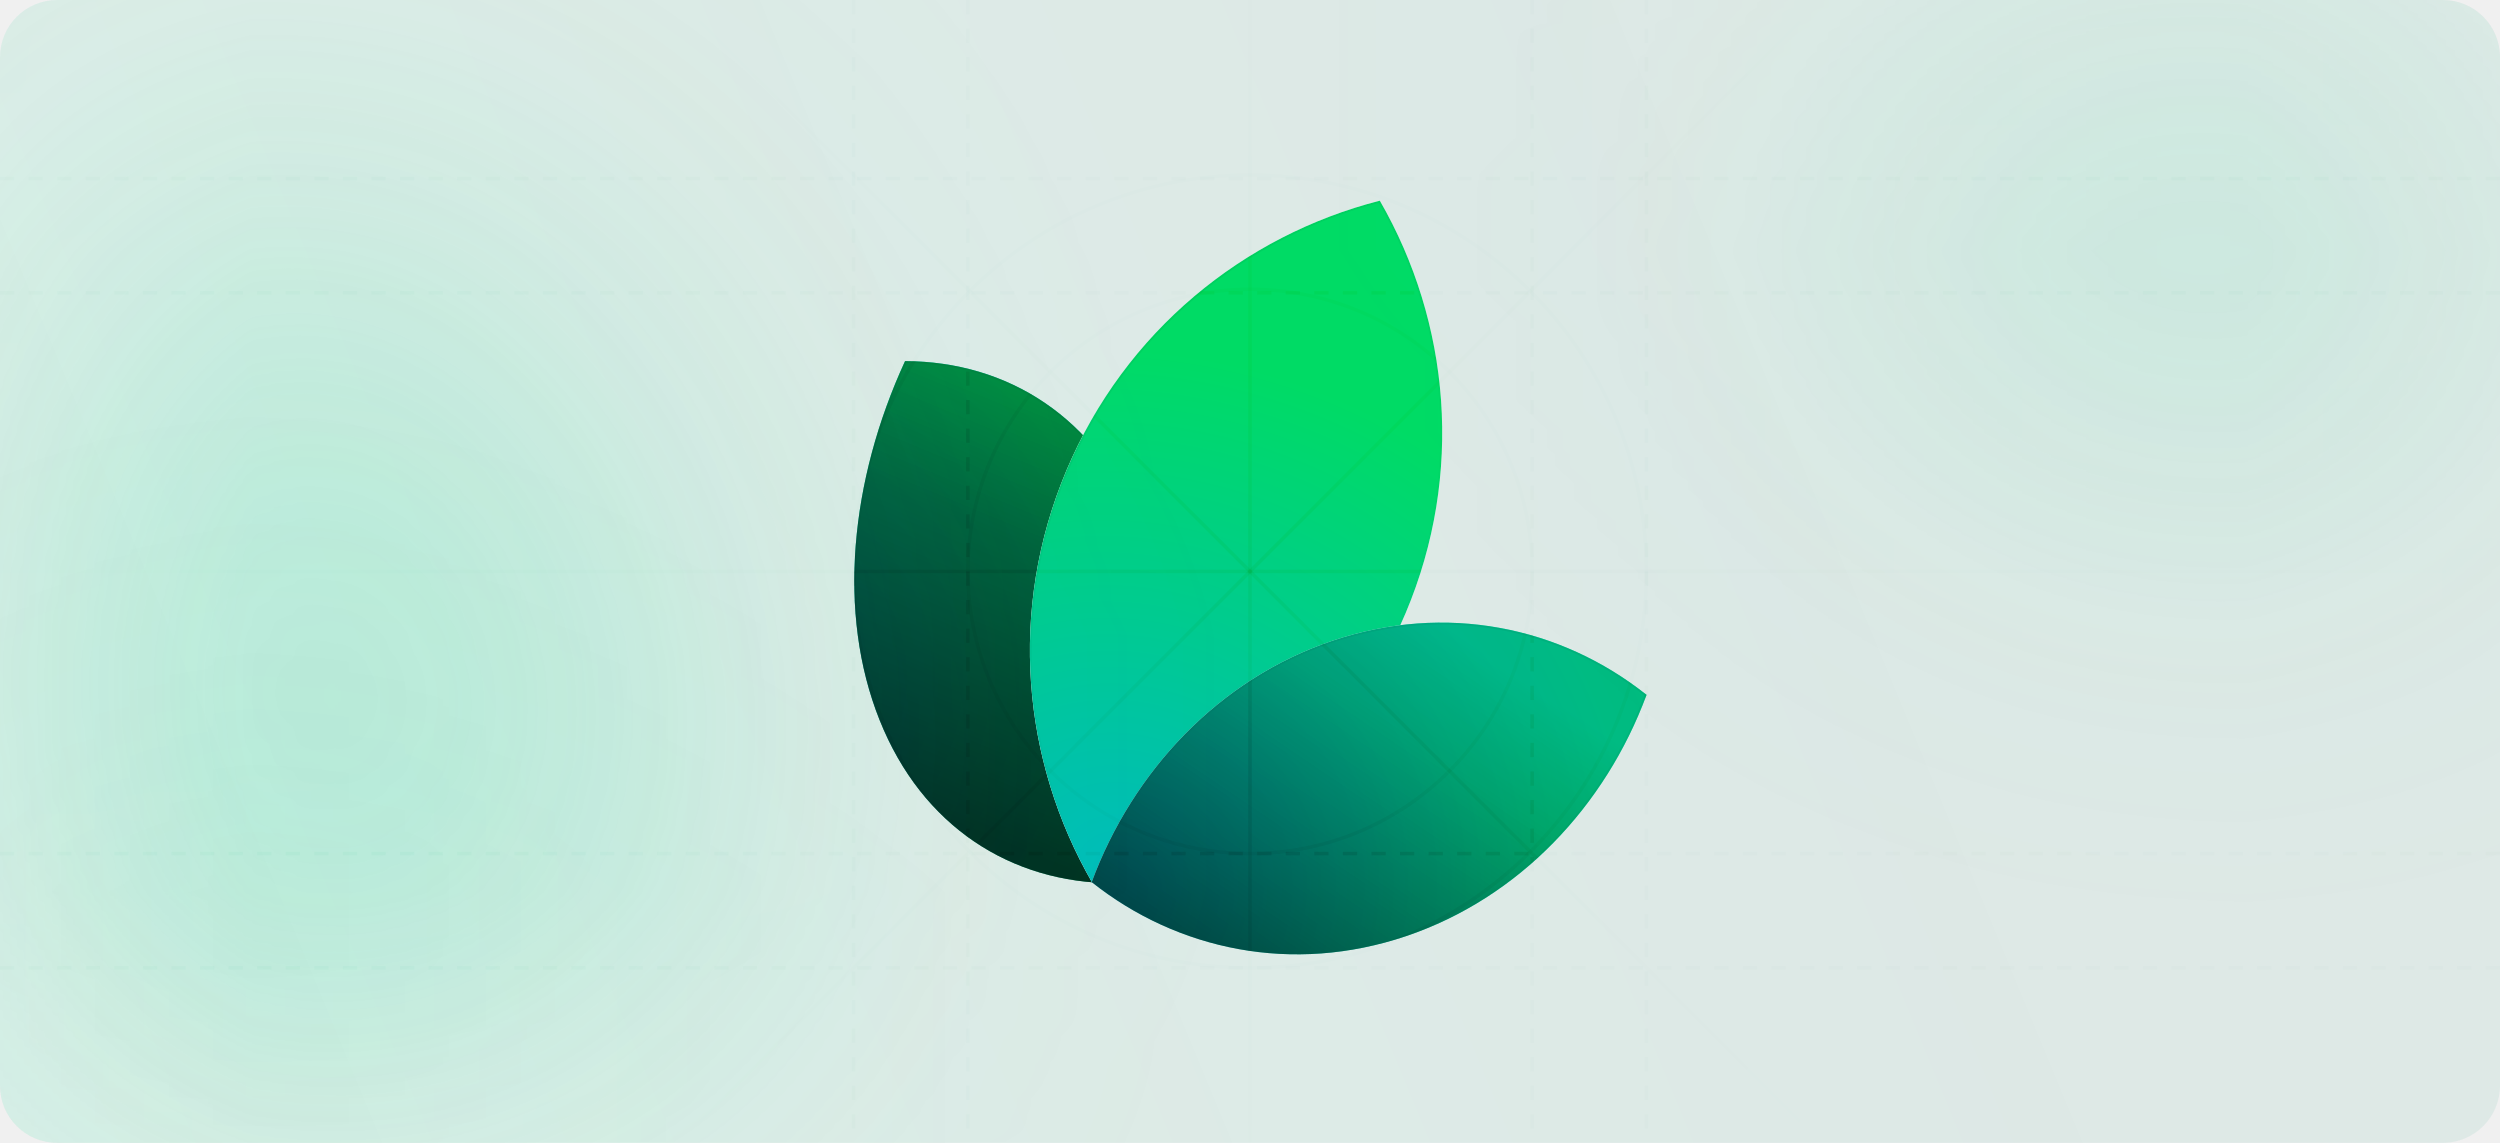
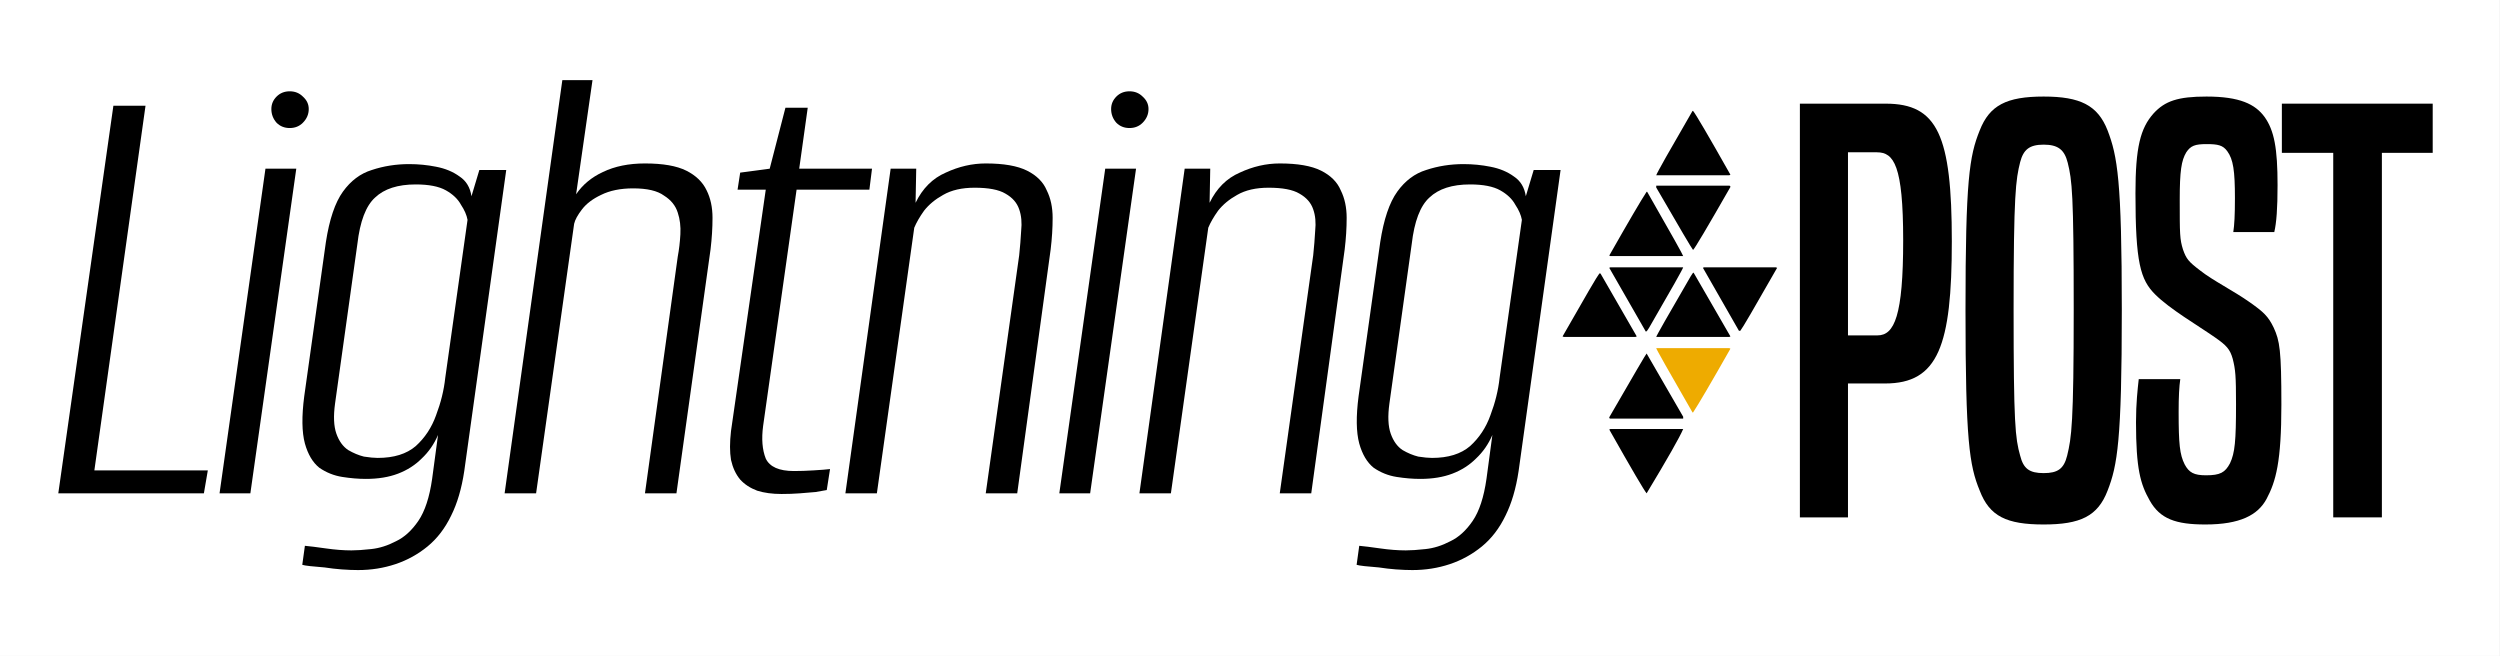
- <svg xmlns="http://www.w3.org/2000/svg" width="700" height="320" viewBox="0 0 700 320" fill="none">
-   <g clip-path="url(#clip0_2862_278)">
-     <rect width="700" height="320" rx="16" fill="url(#paint0_linear_2862_278)" />
-     <path d="M311.889 247.3C283.097 247.215 258.226 231.466 246.292 201.629C234.357 171.793 238.02 134.523 253.414 101.112C282.206 101.197 307.077 116.945 319.011 146.782C330.946 176.619 327.283 213.888 311.889 247.3Z" fill="white" />
-     <path d="M311.889 247.3C283.097 247.215 258.226 231.466 246.292 201.629C234.357 171.793 238.02 134.523 253.414 101.112C282.206 101.197 307.077 116.945 319.011 146.782C330.946 176.619 327.283 213.888 311.889 247.3Z" fill="url(#paint1_radial_2862_278)" />
-     <path d="M311.889 247.3C283.097 247.215 258.226 231.466 246.292 201.629C234.357 171.793 238.02 134.523 253.414 101.112C282.206 101.197 307.077 116.945 319.011 146.782C330.946 176.619 327.283 213.888 311.889 247.3Z" fill="black" fill-opacity="0.5" style="mix-blend-mode:hard-light" />
-     <path d="M311.889 247.3C283.097 247.215 258.226 231.466 246.292 201.629C234.357 171.793 238.02 134.523 253.414 101.112C282.206 101.197 307.077 116.945 319.011 146.782C330.946 176.619 327.283 213.888 311.889 247.3Z" fill="url(#paint2_linear_2862_278)" fill-opacity="0.5" style="mix-blend-mode:hard-light" />
-     <path d="M311.72 247.034C283.108 246.887 258.409 231.208 246.538 201.531C234.656 171.825 238.271 134.702 253.583 101.377C282.195 101.524 306.894 117.203 318.765 146.88C330.647 176.586 327.031 213.709 311.72 247.034Z" stroke="url(#paint3_linear_2862_278)" stroke-opacity="0.05" stroke-width="0.531" />
-     <path d="M305.839 247.174C343.92 237.419 377.154 210.619 393.585 171.64C410.017 132.661 405.98 90.199 386.347 56.193C348.266 65.948 315.032 92.749 298.601 131.728C282.169 170.706 286.206 213.168 305.839 247.174Z" fill="white" />
-     <path d="M305.839 247.174C343.92 237.419 377.154 210.619 393.585 171.64C410.017 132.661 405.98 90.199 386.347 56.193C348.266 65.948 315.032 92.749 298.601 131.728C282.169 170.706 286.206 213.168 305.839 247.174Z" fill="url(#paint4_radial_2862_278)" />
-     <path d="M393.341 171.537C376.971 210.369 343.89 237.091 305.969 246.867C286.462 212.959 282.476 170.663 298.845 131.831C315.215 92.998 348.295 66.276 386.217 56.5C405.724 90.408 409.71 132.704 393.341 171.537Z" stroke="url(#paint5_linear_2862_278)" stroke-opacity="0.05" stroke-width="0.531" />
-     <path d="M305.686 246.995C329.75 266.114 361.965 272.832 393.671 262.129C425.376 251.426 449.499 225.691 461.03 194.556C436.967 175.437 404.751 168.719 373.046 179.422C341.34 190.125 317.217 215.86 305.686 246.995Z" fill="white" />
-     <path d="M305.686 246.995C329.75 266.114 361.965 272.832 393.671 262.129C425.376 251.426 449.499 225.691 461.03 194.556C436.967 175.437 404.751 168.719 373.046 179.422C341.34 190.125 317.217 215.86 305.686 246.995Z" fill="url(#paint6_radial_2862_278)" />
-     <path d="M305.686 246.995C329.75 266.114 361.965 272.832 393.671 262.129C425.376 251.426 449.499 225.691 461.03 194.556C436.967 175.437 404.751 168.719 373.046 179.422C341.34 190.125 317.217 215.86 305.686 246.995Z" fill="black" fill-opacity="0.2" style="mix-blend-mode:hard-light" />
-     <path d="M305.686 246.995C329.75 266.114 361.965 272.832 393.671 262.129C425.376 251.426 449.499 225.691 461.03 194.556C436.967 175.437 404.751 168.719 373.046 179.422C341.34 190.125 317.217 215.86 305.686 246.995Z" fill="url(#paint7_linear_2862_278)" fill-opacity="0.5" style="mix-blend-mode:hard-light" />
-     <path d="M393.586 261.878C362.035 272.529 329.981 265.88 306.002 246.907C317.535 215.919 341.571 190.327 373.13 179.673C404.682 169.023 436.736 175.671 460.715 194.644C449.182 225.632 425.146 251.224 393.586 261.878Z" stroke="url(#paint8_linear_2862_278)" stroke-opacity="0.05" stroke-width="0.531" />
-     <g opacity="0.8" filter="url(#filter0_f_2862_278)">
-       <circle cx="660" cy="-60" r="160" fill="#18E299" fill-opacity="0.4" />
-     </g>
-     <g opacity="0.8" filter="url(#filter1_f_2862_278)">
-       <circle cx="20" cy="213" r="160" fill="#18E299" fill-opacity="0.33" />
-     </g>
-     <g opacity="0.8" filter="url(#filter2_f_2862_278)">
-       <circle cx="660" cy="480" r="160" fill="#18E299" fill-opacity="0.52" />
-     </g>
-     <g opacity="0.8" filter="url(#filter3_f_2862_278)">
-       <circle cx="20" cy="413" r="160" fill="#18E299" fill-opacity="0.22" />
-     </g>
-     <g style="mix-blend-mode:overlay" opacity="0.1">
-       <path d="M0 50H700" stroke="black" stroke-dasharray="4 4" />
-     </g>
-     <g style="mix-blend-mode:overlay" opacity="0.1">
-       <path d="M0 82H700" stroke="black" stroke-dasharray="4 4" />
-     </g>
-     <g style="mix-blend-mode:overlay" opacity="0.1">
-       <path d="M239 0L239 320" stroke="black" stroke-dasharray="4 4" />
-     </g>
-     <g style="mix-blend-mode:overlay" opacity="0.1">
-       <path d="M271 0L271 320" stroke="black" stroke-dasharray="4 4" />
-     </g>
-     <g style="mix-blend-mode:overlay" opacity="0.1">
-       <path d="M461 0L461 320" stroke="black" stroke-dasharray="4 4" />
-     </g>
-     <g style="mix-blend-mode:overlay" opacity="0.1">
-       <path d="M350 0L350 320" stroke="url(#paint9_linear_2862_278)" />
-     </g>
-     <g style="mix-blend-mode:overlay" opacity="0.1">
-       <path d="M429 0L429 320" stroke="black" stroke-dasharray="4 4" />
-     </g>
-     <g style="mix-blend-mode:overlay" opacity="0.1">
-       <path d="M0 271H700" stroke="black" stroke-dasharray="4 4" />
-     </g>
-     <g style="mix-blend-mode:overlay" opacity="0.1">
-       <path d="M0 239H700" stroke="black" stroke-dasharray="4 4" />
-     </g>
-     <g style="mix-blend-mode:overlay" opacity="0.1">
-       <path d="M0 160H700" stroke="url(#paint10_linear_2862_278)" />
-     </g>
-     <g style="mix-blend-mode:overlay" opacity="0.1">
-       <path d="M511 -1L189 321" stroke="url(#paint11_linear_2862_278)" />
-     </g>
-     <g style="mix-blend-mode:overlay" opacity="0.1">
-       <path d="M511 321L189 -1" stroke="url(#paint12_linear_2862_278)" />
-     </g>
-     <g style="mix-blend-mode:overlay" opacity="0.05">
-       <circle cx="350" cy="160" r="111" stroke="black" />
-     </g>
-     <g style="mix-blend-mode:overlay" opacity="0.05">
-       <circle cx="350" cy="160" r="79" stroke="black" />
-     </g>
-   </g>
-   <defs>
-     <filter id="filter0_f_2862_278" x="260" y="-460" width="800" height="800" filterUnits="userSpaceOnUse" color-interpolation-filters="sRGB">
-       <feFlood flood-opacity="0" result="BackgroundImageFix" />
-       <feBlend mode="normal" in="SourceGraphic" in2="BackgroundImageFix" result="shape" />
-       <feGaussianBlur stdDeviation="120" result="effect1_foregroundBlur_2862_278" />
-     </filter>
-     <filter id="filter1_f_2862_278" x="-380" y="-187" width="800" height="800" filterUnits="userSpaceOnUse" color-interpolation-filters="sRGB">
-       <feFlood flood-opacity="0" result="BackgroundImageFix" />
-       <feBlend mode="normal" in="SourceGraphic" in2="BackgroundImageFix" result="shape" />
-       <feGaussianBlur stdDeviation="120" result="effect1_foregroundBlur_2862_278" />
-     </filter>
-     <filter id="filter2_f_2862_278" x="260" y="80" width="800" height="800" filterUnits="userSpaceOnUse" color-interpolation-filters="sRGB">
-       <feFlood flood-opacity="0" result="BackgroundImageFix" />
-       <feBlend mode="normal" in="SourceGraphic" in2="BackgroundImageFix" result="shape" />
-       <feGaussianBlur stdDeviation="120" result="effect1_foregroundBlur_2862_278" />
-     </filter>
-     <filter id="filter3_f_2862_278" x="-380" y="13" width="800" height="800" filterUnits="userSpaceOnUse" color-interpolation-filters="sRGB">
-       <feFlood flood-opacity="0" result="BackgroundImageFix" />
-       <feBlend mode="normal" in="SourceGraphic" in2="BackgroundImageFix" result="shape" />
-       <feGaussianBlur stdDeviation="120" result="effect1_foregroundBlur_2862_278" />
-     </filter>
-     <linearGradient id="paint0_linear_2862_278" x1="1.04308e-05" y1="320" x2="710.784" y2="26.079" gradientUnits="userSpaceOnUse">
-       <stop stop-color="#18E299" stop-opacity="0.09" />
-       <stop offset="0.729" stop-color="#0D9373" stop-opacity="0.08" />
-     </linearGradient>
-     <radialGradient id="paint1_radial_2862_278" cx="0" cy="0" r="1" gradientUnits="userSpaceOnUse" gradientTransform="translate(208.697 189.703) rotate(-10.029) scale(169.097 167.466)">
-       <stop stop-color="#00B0BB" />
-       <stop offset="1" stop-color="#00DB65" />
-     </radialGradient>
-     <linearGradient id="paint2_linear_2862_278" x1="306.587" y1="93.56" x2="252.341" y2="224.228" gradientUnits="userSpaceOnUse">
-       <stop stop-color="#18E299" />
-       <stop offset="1" />
-     </linearGradient>
-     <linearGradient id="paint3_linear_2862_278" x1="311.84" y1="123.717" x2="253.579" y2="224.761" gradientUnits="userSpaceOnUse">
-       <stop />
-       <stop offset="1" stop-opacity="0" />
-     </linearGradient>
-     <radialGradient id="paint4_radial_2862_278" cx="0" cy="0" r="1" gradientUnits="userSpaceOnUse" gradientTransform="translate(313.407 243.64) rotate(-75.7542) scale(203.632 223.902)">
-       <stop stop-color="#00BBBB" />
-       <stop offset="0.713" stop-color="#00DB65" />
-     </radialGradient>
-     <linearGradient id="paint5_linear_2862_278" x1="308.586" y1="102.284" x2="383.487" y2="201.169" gradientUnits="userSpaceOnUse">
-       <stop />
-       <stop offset="1" stop-opacity="0" />
-     </linearGradient>
-     <radialGradient id="paint6_radial_2862_278" cx="0" cy="0" r="1" gradientUnits="userSpaceOnUse" gradientTransform="translate(311.447 249.925) rotate(-20.3524) scale(174.776 163.096)">
-       <stop stop-color="#00B0BB" />
-       <stop offset="1" stop-color="#00DB65" />
-     </radialGradient>
-     <linearGradient id="paint7_linear_2862_278" x1="395.843" y1="169.781" x2="332.121" y2="263.82" gradientUnits="userSpaceOnUse">
-       <stop stop-color="#00B1BC" />
-       <stop offset="1" />
-     </linearGradient>
-     <linearGradient id="paint8_linear_2862_278" x1="395.843" y1="169.781" x2="370.991" y2="271.799" gradientUnits="userSpaceOnUse">
-       <stop />
-       <stop offset="1" stop-opacity="0" />
-     </linearGradient>
-     <linearGradient id="paint9_linear_2862_278" x1="350" y1="0" x2="350" y2="320" gradientUnits="userSpaceOnUse">
-       <stop stop-opacity="0" />
-       <stop offset="0" stop-opacity="0.3" />
-       <stop offset="0.333" />
-       <stop offset="0.667" />
-       <stop offset="1" stop-opacity="0.3" />
-     </linearGradient>
-     <linearGradient id="paint10_linear_2862_278" x1="0" y1="160" x2="700" y2="160" gradientUnits="userSpaceOnUse">
-       <stop stop-opacity="0.1" />
-       <stop offset="0.5" />
-       <stop offset="1" stop-opacity="0.1" />
-     </linearGradient>
-     <linearGradient id="paint11_linear_2862_278" x1="511" y1="-1" x2="189" y2="321" gradientUnits="userSpaceOnUse">
-       <stop stop-opacity="0.1" />
-       <stop offset="0.5" />
-       <stop offset="1" stop-opacity="0.1" />
-     </linearGradient>
-     <linearGradient id="paint12_linear_2862_278" x1="511" y1="321" x2="189" y2="-1" gradientUnits="userSpaceOnUse">
-       <stop stop-opacity="0.1" />
-       <stop offset="0.5" />
-       <stop offset="1" stop-opacity="0.1" />
-     </linearGradient>
-     <clipPath id="clip0_2862_278">
-       <rect width="700" height="320" rx="16" fill="white" />
-     </clipPath>
-   </defs>
+ <svg xmlns="http://www.w3.org/2000/svg" width="892" height="234" viewBox="0 0 892 234" fill="none">
+   <rect width="891.8" height="234" fill="white" />
+   <path d="M20.8 176.02L40.456 37.726H51.922L33.67 167.83H74.152L72.748 176.02H20.8Z" fill="black" />
+   <path d="M78.335 176.02L94.715 60.19H105.713L89.333 176.02H78.335ZM103.373 45.682C101.501 45.682 99.941 45.058 98.693 43.81C97.445 42.406 96.821 40.768 96.821 38.896C96.821 37.18 97.445 35.698 98.693 34.45C99.941 33.202 101.501 32.578 103.373 32.578C105.245 32.578 106.805 33.202 108.053 34.45C109.457 35.698 110.159 37.18 110.159 38.896C110.159 40.768 109.457 42.406 108.053 43.81C106.805 45.058 105.245 45.682 103.373 45.682Z" fill="black" />
+   <path d="M127.74 203.398C126.024 203.398 124.074 203.32 121.89 203.164C119.862 203.008 117.834 202.774 115.806 202.462C113.778 202.306 112.062 202.15 110.658 201.994C109.254 201.838 108.318 201.682 107.85 201.526L108.786 194.74C110.502 194.896 112.998 195.208 116.274 195.676C119.55 196.144 122.592 196.378 125.4 196.378C127.272 196.378 129.612 196.222 132.42 195.91C135.384 195.598 138.348 194.662 141.312 193.102C144.276 191.698 146.928 189.28 149.268 185.848C151.608 182.416 153.246 177.424 154.182 170.872L156.288 155.194C154.884 158.47 152.934 161.278 150.438 163.618C148.098 165.958 145.29 167.752 142.014 169C138.738 170.248 134.916 170.872 130.548 170.872C127.896 170.872 125.088 170.638 122.124 170.17C119.16 169.702 116.43 168.61 113.934 166.894C111.594 165.022 109.878 162.136 108.786 158.236C107.694 154.18 107.616 148.564 108.552 141.388L116.274 86.398C117.522 78.286 119.55 72.28 122.358 68.38C125.166 64.48 128.598 61.906 132.654 60.658C136.866 59.254 141.312 58.552 145.992 58.552C149.268 58.552 152.466 58.864 155.586 59.488C158.862 60.112 161.67 61.282 164.01 62.998C166.35 64.558 167.754 66.898 168.222 70.018L171.03 60.658H180.624L165.648 168.064C164.712 174.304 163.152 179.608 160.968 183.976C158.784 188.5 155.976 192.166 152.544 194.974C149.112 197.782 145.29 199.888 141.078 201.292C136.866 202.696 132.42 203.398 127.74 203.398ZM134.76 163.384C140.532 163.384 145.056 161.98 148.332 159.172C151.608 156.208 154.026 152.542 155.586 148.174C157.302 143.65 158.394 139.204 158.862 134.836L166.818 78.442C166.506 76.726 165.726 74.932 164.478 73.06C163.386 71.032 161.592 69.316 159.096 67.912C156.6 66.508 153.012 65.806 148.332 65.806C141.936 65.806 137.1 67.366 133.824 70.486C130.548 73.45 128.442 78.988 127.506 87.1L119.55 143.962C118.926 148.486 119.082 152.074 120.018 154.726C120.954 157.378 122.358 159.328 124.23 160.576C126.102 161.668 127.974 162.448 129.846 162.916C131.874 163.228 133.512 163.384 134.76 163.384Z" fill="black" />
+   <path d="M180.048 176.02L200.64 28.6H211.404L205.554 69.316C207.894 65.884 211.092 63.232 215.148 61.36C219.36 59.332 224.352 58.318 230.124 58.318C236.52 58.318 241.434 59.176 244.866 60.892C248.298 62.608 250.716 64.948 252.12 67.912C253.524 70.72 254.226 73.996 254.226 77.74C254.226 81.328 253.992 85.072 253.524 88.972L241.356 176.02H230.124L241.824 91.546C242.292 89.05 242.604 86.398 242.76 83.59C242.916 80.782 242.604 78.208 241.824 75.868C241.044 73.372 239.406 71.344 236.91 69.784C234.57 68.068 230.904 67.21 225.912 67.21C221.388 67.21 217.566 67.99 214.446 69.55C211.482 70.954 209.22 72.67 207.66 74.698C206.1 76.726 205.164 78.442 204.852 79.846L191.28 176.02H180.048Z" fill="black" />
+   <path d="M278.84 176.254C275.564 176.254 272.678 175.864 270.182 175.084C267.686 174.148 265.658 172.822 264.098 171.106C262.538 169.234 261.446 166.894 260.822 164.086C260.354 161.278 260.354 157.846 260.822 153.79L273.224 67.678H263.162L264.098 61.594L274.628 60.19L280.244 38.428H288.2L285.158 60.19H311.132L310.196 67.678H284.222L272.288 151.918C271.664 156.598 271.976 160.498 273.224 163.618C274.628 166.582 277.982 168.064 283.286 168.064C285.47 168.064 287.81 167.986 290.306 167.83C292.958 167.674 294.908 167.518 296.156 167.362L294.986 174.85C294.05 175.006 292.724 175.24 291.008 175.552C289.448 175.708 287.576 175.864 285.392 176.02C283.364 176.176 281.18 176.254 278.84 176.254Z" fill="black" />
+   <path d="M301.637 176.02L317.783 60.19H326.909L326.675 72.358C329.171 67.21 332.759 63.622 337.439 61.594C342.119 59.41 346.877 58.318 351.713 58.318C358.109 58.318 363.023 59.176 366.455 60.892C369.887 62.608 372.227 64.948 373.475 67.912C374.879 70.72 375.581 73.996 375.581 77.74C375.581 81.328 375.347 85.072 374.879 88.972L362.945 176.02H351.713L363.647 91.078C363.959 88.114 364.193 85.228 364.349 82.42C364.661 79.456 364.427 76.882 363.647 74.698C362.867 72.358 361.229 70.486 358.733 69.082C356.393 67.678 352.727 66.976 347.735 66.976C343.211 66.976 339.467 67.834 336.503 69.55C333.695 71.11 331.433 72.982 329.717 75.166C328.157 77.35 326.987 79.378 326.207 81.25L312.869 176.02H301.637Z" fill="black" />
+   <path d="M377.964 176.02L394.344 60.19H405.342L388.962 176.02H377.964ZM403.002 45.682C401.13 45.682 399.57 45.058 398.322 43.81C397.074 42.406 396.45 40.768 396.45 38.896C396.45 37.18 397.074 35.698 398.322 34.45C399.57 33.202 401.13 32.578 403.002 32.578C404.874 32.578 406.434 33.202 407.682 34.45C409.086 35.698 409.788 37.18 409.788 38.896C409.788 40.768 409.086 42.406 407.682 43.81C406.434 45.058 404.874 45.682 403.002 45.682Z" fill="black" />
+   <path d="M406.544 176.02L422.689 60.19H431.816L431.581 72.358C434.077 67.21 437.665 63.622 442.345 61.594C447.025 59.41 451.783 58.318 456.619 58.318C463.015 58.318 467.929 59.176 471.361 60.892C474.793 62.608 477.133 64.948 478.381 67.912C479.785 70.72 480.488 73.996 480.488 77.74C480.488 81.328 480.254 85.072 479.786 88.972L467.852 176.02H456.619L468.553 91.078C468.865 88.114 469.1 85.228 469.255 82.42C469.567 79.456 469.333 76.882 468.553 74.698C467.773 72.358 466.135 70.486 463.639 69.082C461.299 67.678 457.633 66.976 452.642 66.976C448.118 66.976 444.373 67.834 441.409 69.55C438.601 71.11 436.339 72.982 434.623 75.166C433.063 77.35 431.894 79.378 431.114 81.25L417.775 176.02H406.544Z" fill="black" />
+   <path d="M503.931 203.398C502.215 203.398 500.265 203.32 498.081 203.164C496.053 203.008 494.025 202.774 491.997 202.462C489.969 202.306 488.253 202.15 486.849 201.994C485.445 201.838 484.509 201.682 484.041 201.526L484.977 194.74C486.693 194.896 489.189 195.208 492.465 195.676C495.741 196.144 498.783 196.378 501.591 196.378C503.463 196.378 505.803 196.222 508.611 195.91C511.575 195.598 514.539 194.662 517.503 193.102C520.467 191.698 523.119 189.28 525.459 185.848C527.799 182.416 529.437 177.424 530.373 170.872L532.479 155.194C531.075 158.47 529.125 161.278 526.629 163.618C524.289 165.958 521.481 167.752 518.205 169C514.929 170.248 511.107 170.872 506.739 170.872C504.087 170.872 501.279 170.638 498.315 170.17C495.351 169.702 492.621 168.61 490.125 166.894C487.785 165.022 486.069 162.136 484.977 158.236C483.885 154.18 483.807 148.564 484.743 141.388L492.465 86.398C493.713 78.286 495.741 72.28 498.549 68.38C501.357 64.48 504.789 61.906 508.845 60.658C513.057 59.254 517.503 58.552 522.183 58.552C525.459 58.552 528.657 58.864 531.777 59.488C535.053 60.112 537.861 61.282 540.201 62.998C542.541 64.558 543.945 66.898 544.413 70.018L547.221 60.658H556.815L541.839 168.064C540.903 174.304 539.343 179.608 537.159 183.976C534.975 188.5 532.167 192.166 528.735 194.974C525.303 197.782 521.481 199.888 517.269 201.292C513.057 202.696 508.611 203.398 503.931 203.398ZM510.951 163.384C516.723 163.384 521.247 161.98 524.523 159.172C527.799 156.208 530.217 152.542 531.777 148.174C533.493 143.65 534.585 139.204 535.053 134.836L543.009 78.442C542.697 76.726 541.917 74.932 540.669 73.06C539.577 71.032 537.783 69.316 535.287 67.912C532.791 66.508 529.203 65.806 524.523 65.806C518.127 65.806 513.291 67.366 510.015 70.486C506.739 73.45 504.633 78.988 503.697 87.1L495.741 143.962C495.117 148.486 495.273 152.074 496.209 154.726C497.145 157.378 498.549 159.328 500.421 160.576C502.293 161.668 504.165 162.448 506.037 162.916C508.065 163.228 509.703 163.384 510.951 163.384Z" fill="black" />
+   <path d="M659.36 184.6H642.2V36.985H672.815C691.34 36.985 696.41 48.295 696.41 86.125C696.41 123.37 691.535 136.825 672.62 136.825H659.36V184.6ZM659.36 119.665H669.89C675.935 119.665 679.055 112.645 679.055 85.735C679.055 59.02 675.74 54.34 669.695 54.34H659.36V119.665Z" fill="black" />
+   <path d="M706.361 175.045C702.656 166.075 701.291 157.105 701.291 110.695C701.291 64.285 702.656 55.705 706.361 46.54C709.871 37.57 715.916 34.45 729.176 34.45C742.241 34.45 748.481 37.57 751.991 46.54C755.501 55.705 757.061 64.285 757.061 110.695C757.061 157.105 755.501 166.075 751.991 175.045C748.481 184.21 742.241 187.135 729.176 187.135C715.916 187.135 709.871 184.21 706.361 175.045ZM737.561 162.565C739.121 156.13 739.901 151.255 739.901 110.305C739.901 69.16 739.316 64.285 737.756 58.045C736.586 53.365 734.246 51.61 729.176 51.61C724.106 51.61 721.961 53.365 720.791 57.85C719.231 64.09 718.451 69.16 718.451 110.305C718.451 151.255 719.036 156.325 720.791 162.565C721.961 167.245 724.106 168.805 729.176 168.805C734.246 168.805 736.391 167.245 737.561 162.565Z" fill="black" />
+   <path d="M763.103 135.265H777.923C777.533 137.995 777.338 141.505 777.338 146.965C777.338 158.47 777.728 162.175 779.483 165.685C781.043 168.61 782.798 169.585 787.088 169.585C792.158 169.585 793.913 168.61 795.668 165.295C797.423 161.59 797.813 157.3 797.813 144.235C797.813 134.095 797.618 131.95 796.643 128.05C795.668 124.54 794.303 123.175 790.403 120.445C783.968 115.96 774.218 110.305 768.953 105.04C763.688 99.775 761.933 93.73 761.933 68.965C761.933 52.585 763.688 45.76 768.368 40.495C772.463 36.01 777.143 34.45 787.283 34.45C799.178 34.45 804.638 37.18 807.953 41.665C811.463 46.54 812.633 52.975 812.633 66.04C812.633 74.425 812.243 79.495 811.463 82.81H796.838C797.228 80.275 797.423 76.765 797.423 70.72C797.423 60.97 796.838 56.875 794.693 53.95C793.133 51.805 791.378 51.415 787.283 51.415C783.188 51.415 781.628 52 780.068 54.34C778.313 57.265 777.728 60.97 777.728 71.305C777.728 83.395 777.728 85.345 778.898 89.05C780.068 92.365 780.848 93.34 784.943 96.46C789.623 100.165 796.838 103.675 802.883 107.965C807.563 111.28 809.318 112.84 811.268 116.935C813.413 121.615 813.998 124.93 813.998 144.43C813.998 164.71 812.048 171.73 808.733 177.97C805.613 183.82 799.178 187.135 786.893 187.135C776.363 187.135 770.708 185.185 767.003 178.555C763.688 172.705 762.128 167.245 762.128 150.67C762.128 143.845 762.713 138.775 763.103 135.265Z" fill="black" />
+   <path d="M849.854 184.6H832.499V54.535H814.169V36.985H867.989V54.535H849.854V184.6Z" fill="black" />
+   <path d="M607.986 95.373H633.599L634.075 95.564C626.014 109.719 621.634 117.209 620.936 118.034H620.46L607.606 95.564L607.986 95.373Z" fill="black" />
+   <path fill-rule="evenodd" clip-rule="evenodd" d="M604.083 39.577C604.971 40.593 609.415 48.178 617.413 62.334L617.032 62.524H590.943C591.324 61.445 595.64 53.796 603.892 39.577H604.083ZM590.943 66.237H617.032C617.286 66.301 617.413 66.46 617.413 66.713C609.097 81.249 604.654 88.74 604.083 89.184C603.702 88.803 599.322 81.376 590.943 66.904V66.237ZM587.515 68.427H587.706C596.275 83.408 600.56 91.057 600.56 91.374H574.566L574.185 91.184C581.104 78.996 585.547 71.411 587.515 68.427ZM574.566 95.373H600.56C600.56 95.754 596.497 102.958 588.372 116.987C587.864 117.875 587.483 118.32 587.23 118.32L574.185 95.564L574.566 95.373ZM604.273 97.277L617.413 120.034L617.032 120.224H590.943C590.943 119.907 595.037 112.702 603.226 98.61C603.733 97.722 604.083 97.277 604.273 97.277ZM570.662 97.563H571.043L583.992 120.034L583.516 120.224H557.999L557.523 120.034C565.584 105.878 569.964 98.388 570.662 97.563ZM587.515 126.127L600.56 148.693V149.36H574.566C574.312 149.36 574.185 149.201 574.185 148.884C582.945 133.713 587.388 126.127 587.515 126.127ZM574.566 153.073H600.56C599.29 156.057 594.942 163.706 587.515 176.02C586.627 175.004 582.183 167.419 574.185 153.264L574.566 153.073Z" fill="black" />
+   <path d="M590.943 124.223H617.032L617.413 124.414C610.494 136.601 606.05 144.187 604.083 147.17H603.892C595.259 132.189 590.943 124.541 590.943 124.223Z" fill="#EEAB00" />
</svg>
